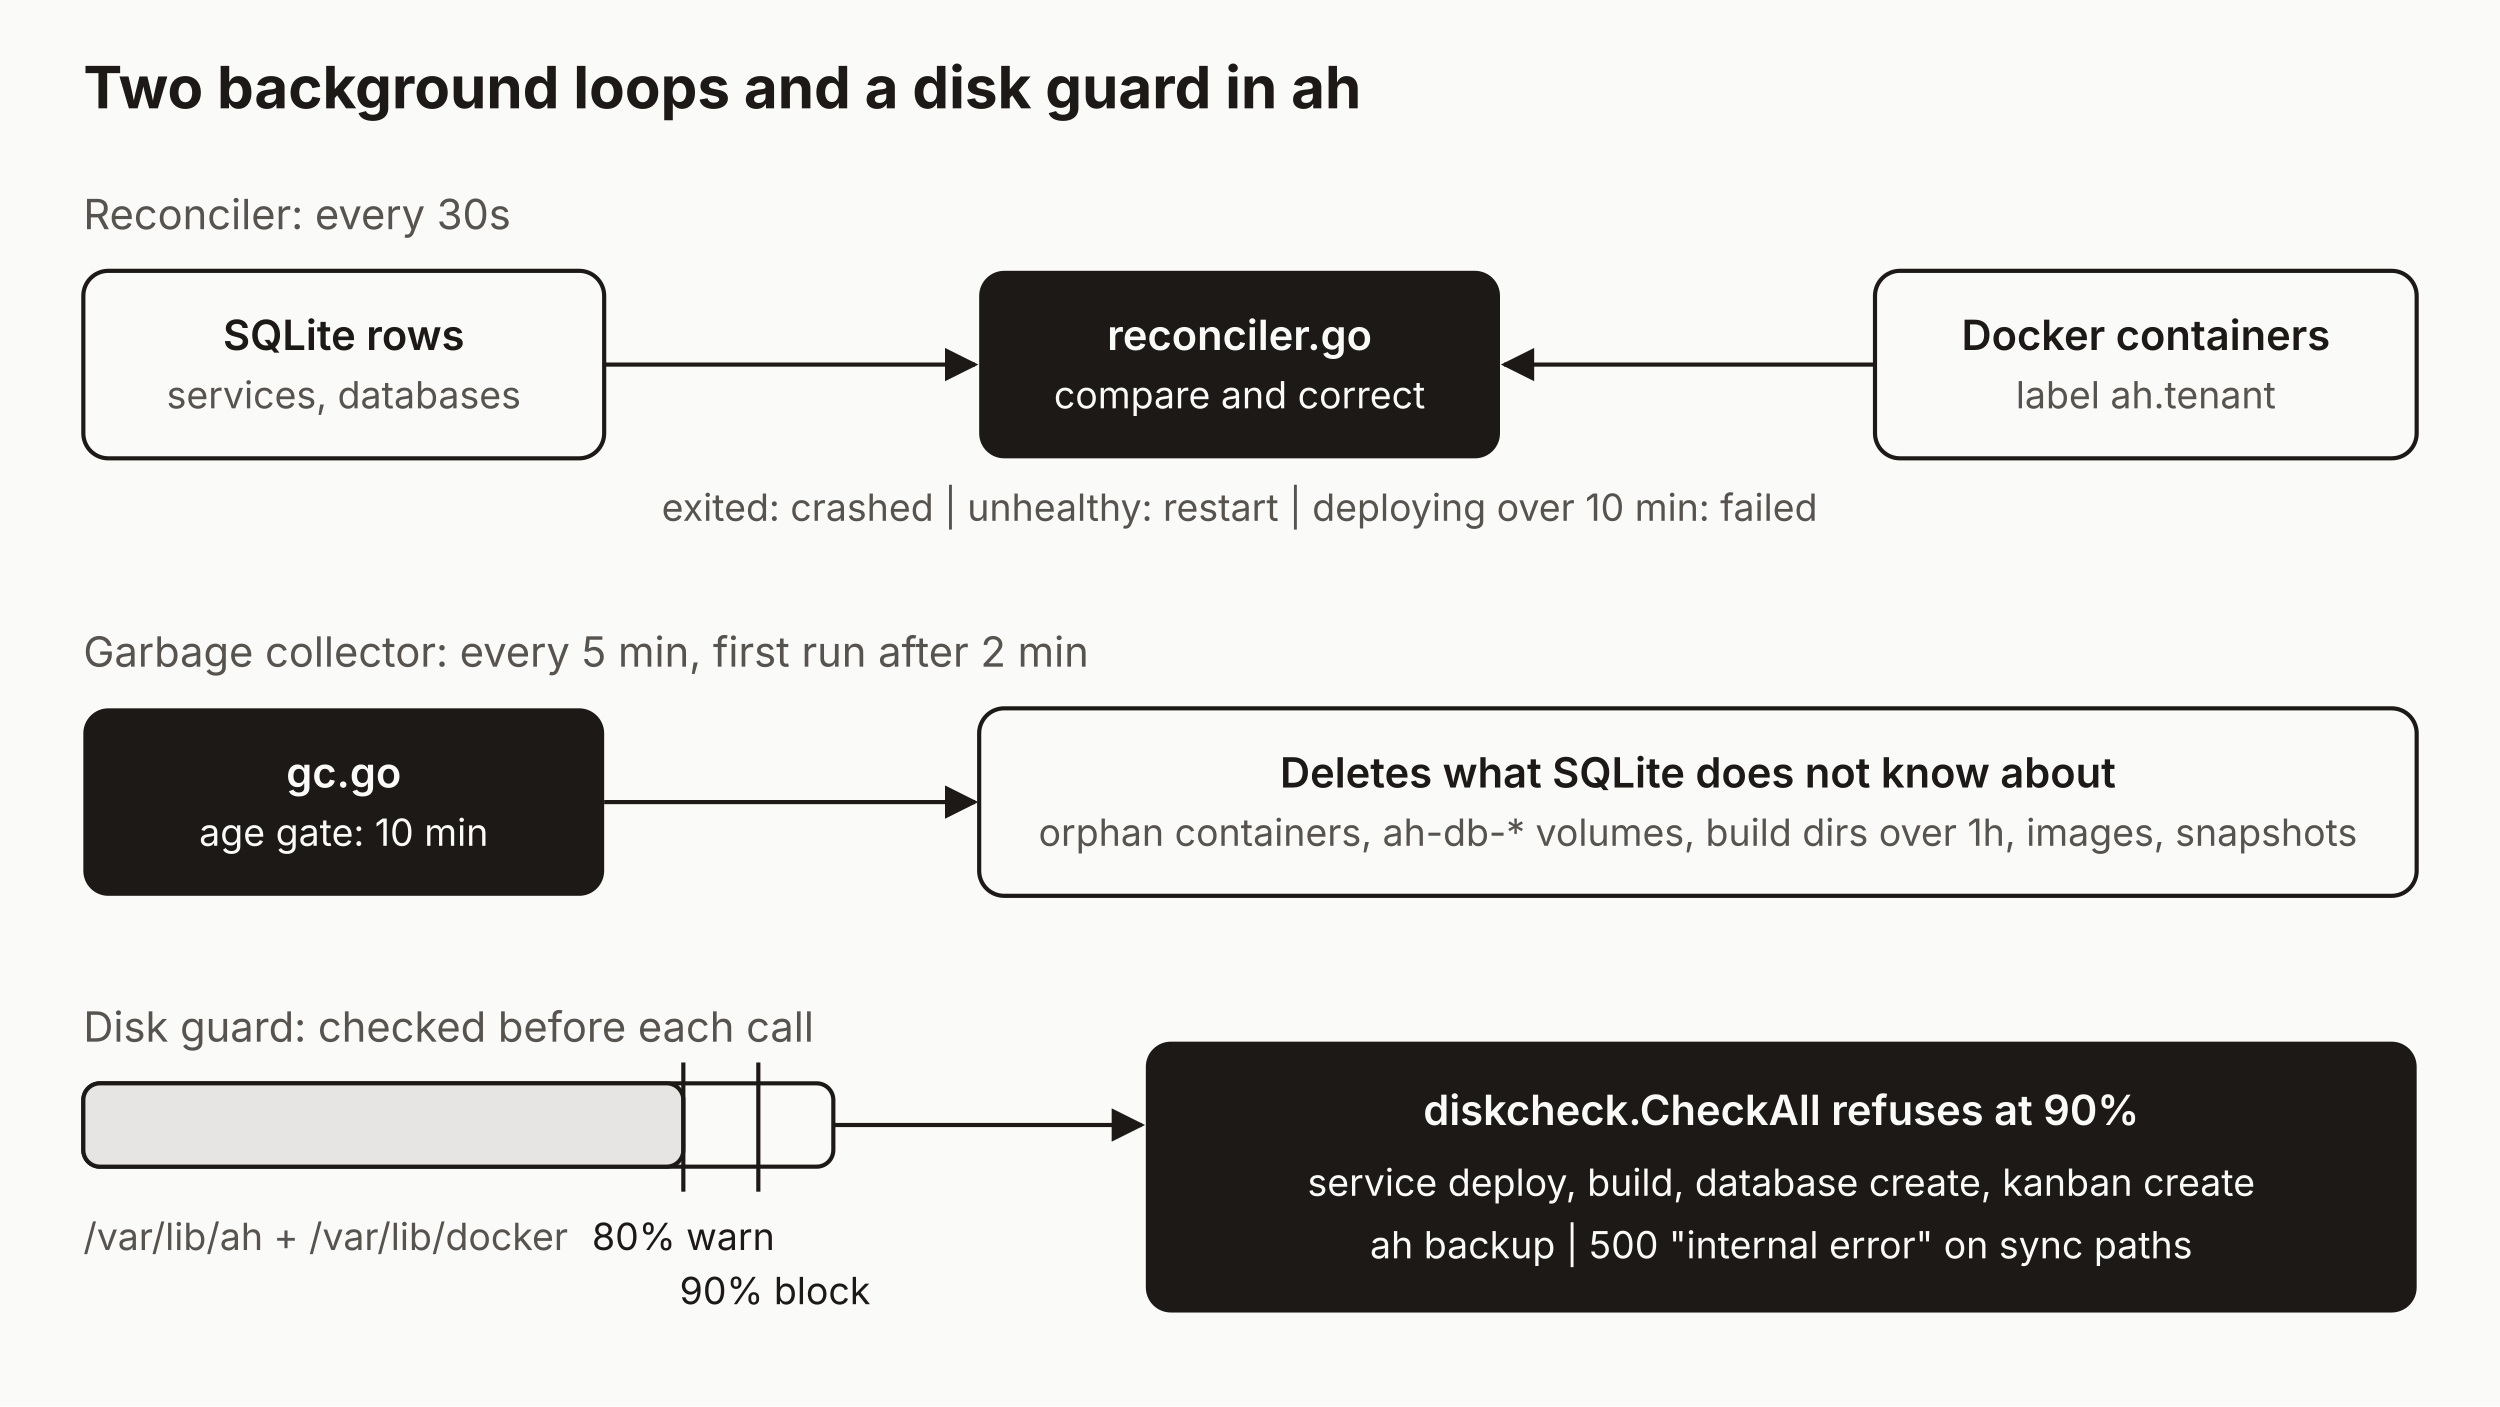
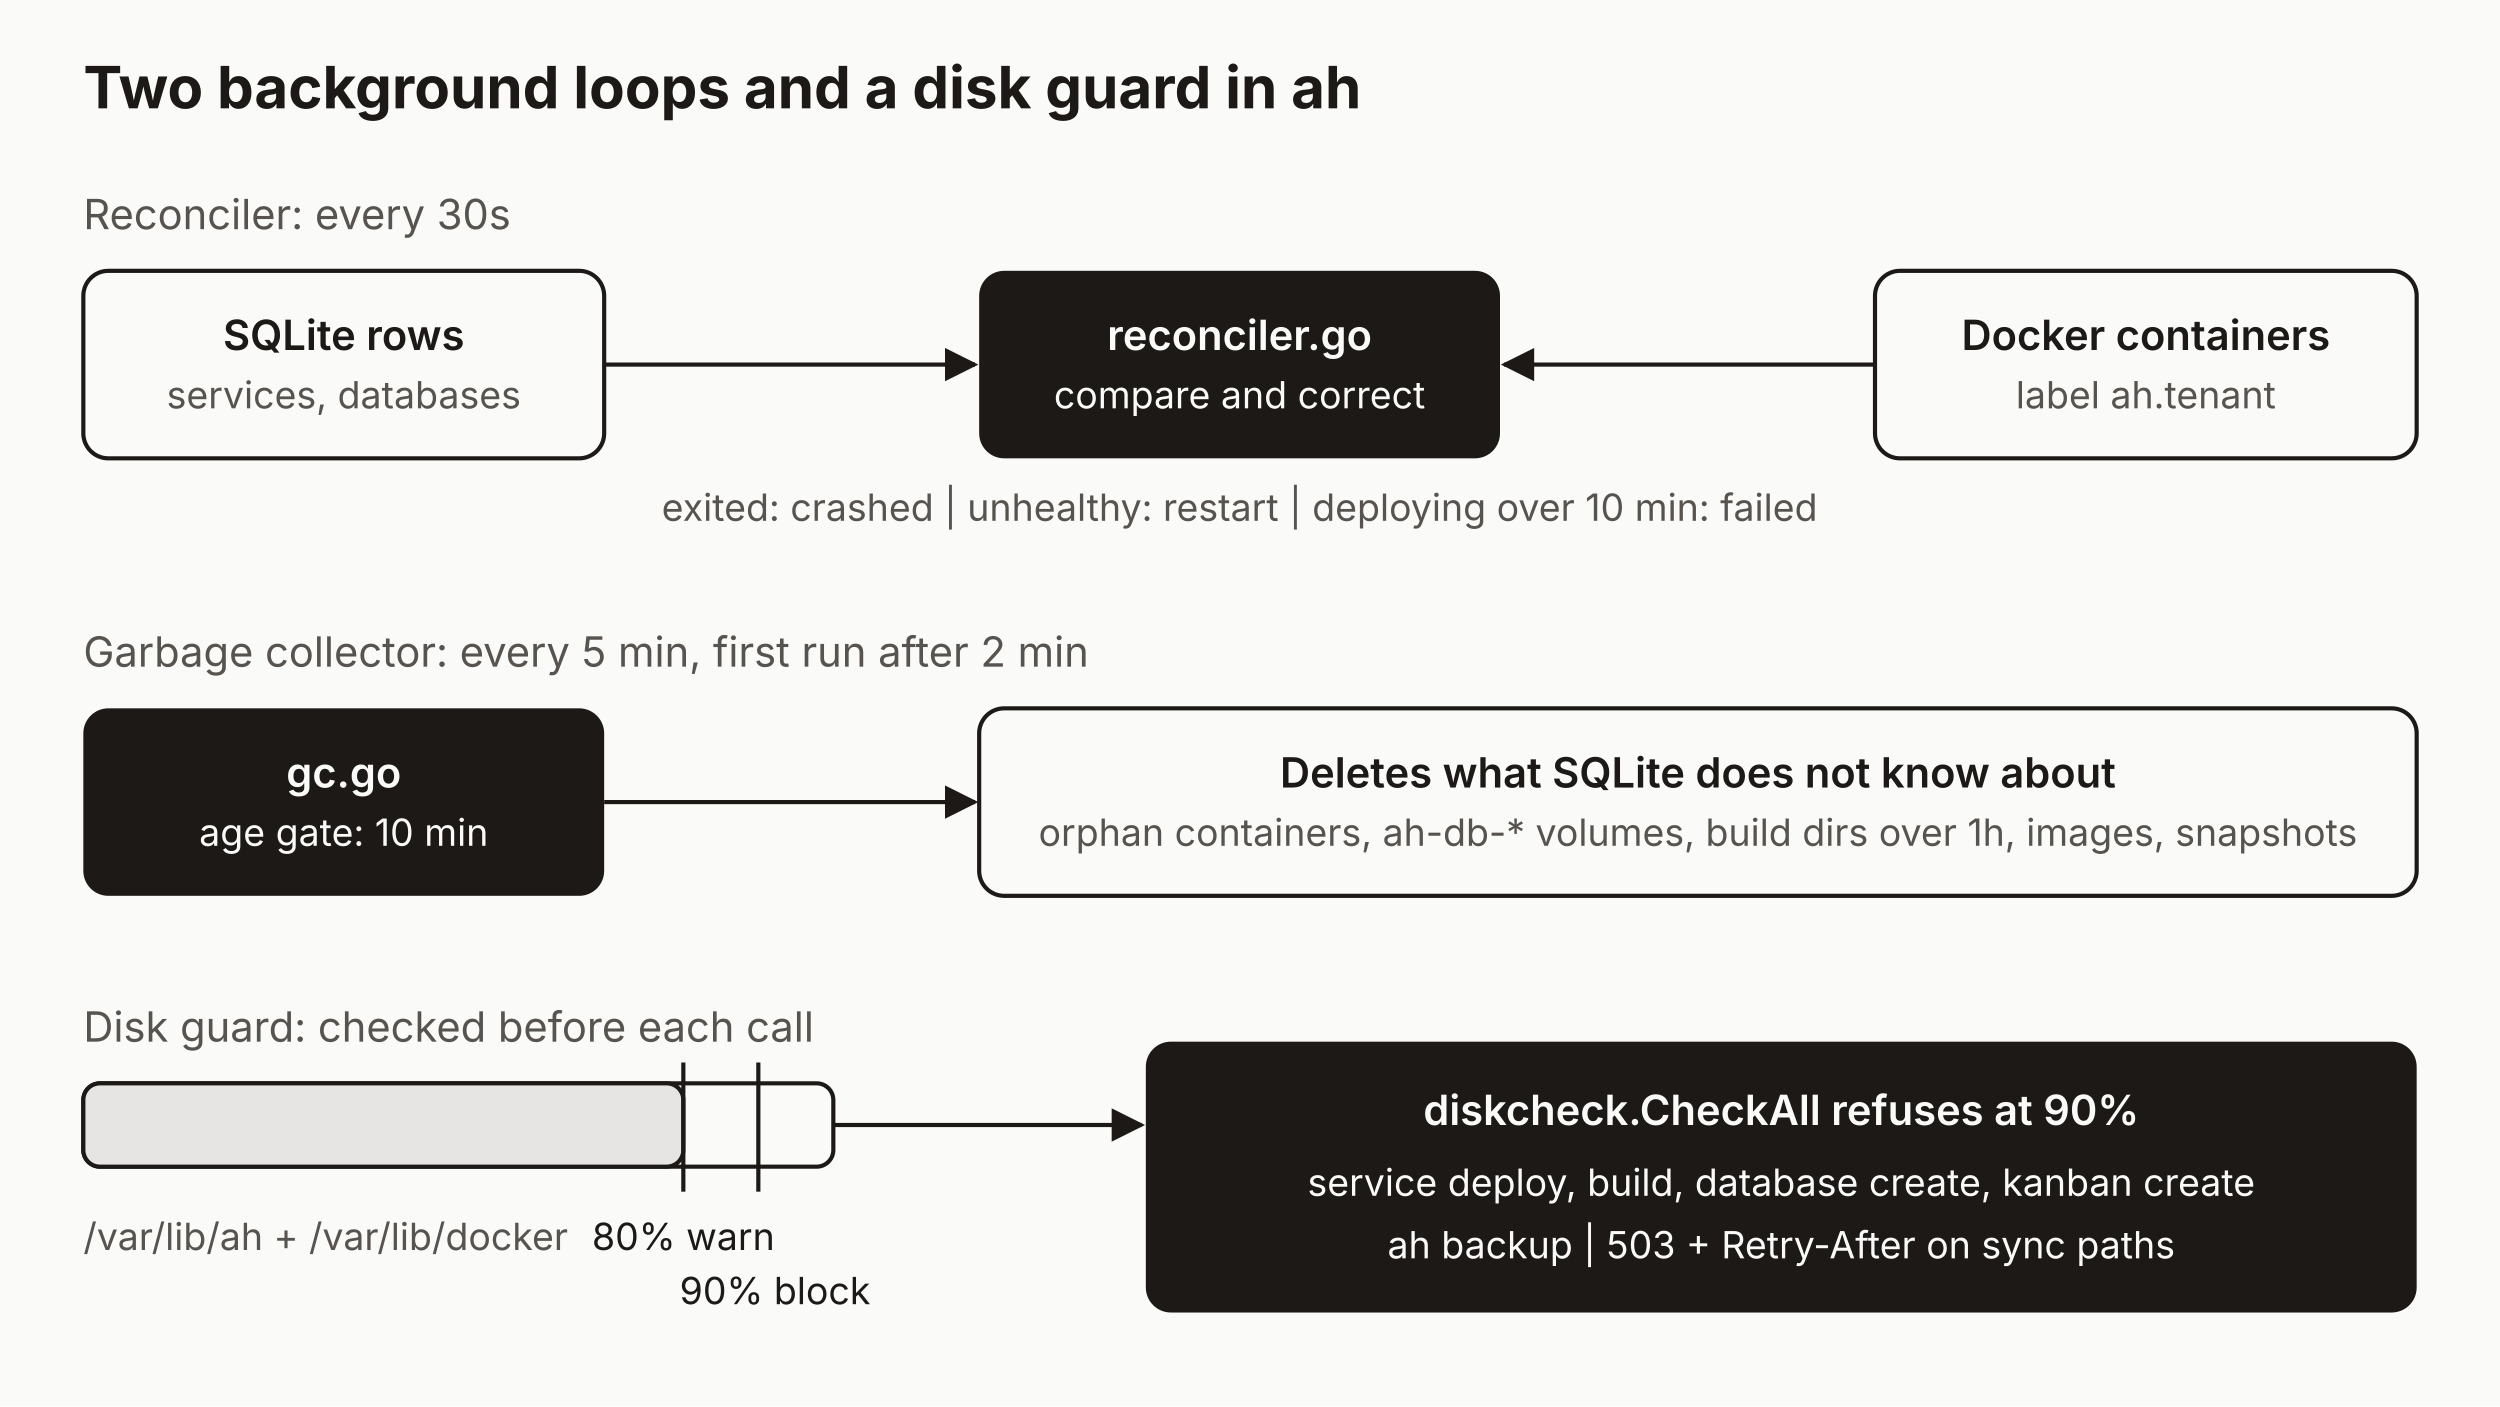
<svg xmlns="http://www.w3.org/2000/svg" viewBox="0 0 1200 675" width="1200" height="675" font-family="Inter, system-ui, sans-serif">
  <defs>
    <marker id="a" viewBox="0 0 10 10" refX="9" refY="5" markerWidth="8" markerHeight="8" orient="auto">
      <path d="M0,0 L10,5 L0,10 z" fill="#1c1917" />
    </marker>
  </defs>
  <rect width="1200" height="675" fill="#fafaf9" />
  <text x="40" y="52" font-size="28" font-weight="700" fill="#1c1917">Two background loops and a disk guard in ah</text>
  <text x="40" y="110" font-size="20" fill="#57534e">Reconciler: every 30s</text>
  <rect x="40" y="130" width="250" height="90" rx="12" fill="#fafaf9" stroke="#1c1917" stroke-width="2" />
  <text x="165" y="168" font-size="20" font-weight="600" text-anchor="middle" fill="#1c1917">SQLite rows</text>
  <text x="165" y="196" font-size="18" text-anchor="middle" fill="#57534e">services, databases</text>
  <rect x="470" y="130" width="250" height="90" rx="12" fill="#1c1917" />
  <text x="595" y="168" font-size="20" font-weight="600" text-anchor="middle" fill="#fafaf9">reconciler.go</text>
  <text x="595" y="196" font-size="18" text-anchor="middle" fill="#fafaf9">compare and correct</text>
  <rect x="900" y="130" width="260" height="90" rx="12" fill="#fafaf9" stroke="#1c1917" stroke-width="2" />
  <text x="1030" y="168" font-size="20" font-weight="600" text-anchor="middle" fill="#1c1917">Docker containers</text>
  <text x="1030" y="196" font-size="18" text-anchor="middle" fill="#57534e">label ah.tenant</text>
  <line x1="290" y1="175" x2="468" y2="175" stroke="#1c1917" stroke-width="2" marker-end="url(#a)" />
  <line x1="900" y1="175" x2="722" y2="175" stroke="#1c1917" stroke-width="2" marker-end="url(#a)" />
  <text x="595" y="250" font-size="18" text-anchor="middle" fill="#57534e">exited: crashed  |  unhealthy: restart  |  deploying over 10 min: failed</text>
  <text x="40" y="320" font-size="20" fill="#57534e">Garbage collector: every 5 min, first run after 2 min</text>
  <rect x="40" y="340" width="250" height="90" rx="12" fill="#1c1917" />
  <text x="165" y="378" font-size="20" font-weight="600" text-anchor="middle" fill="#fafaf9">gc.go</text>
  <text x="165" y="406" font-size="18" text-anchor="middle" fill="#fafaf9">age gate: 10 min</text>
  <rect x="470" y="340" width="690" height="90" rx="12" fill="#fafaf9" stroke="#1c1917" stroke-width="2" />
  <text x="815" y="378" font-size="20" font-weight="600" text-anchor="middle" fill="#1c1917">Deletes what SQLite does not know about</text>
  <text x="815" y="406" font-size="18" text-anchor="middle" fill="#57534e">orphan containers, ah-db-* volumes, build dirs over 1h, images, snapshots</text>
  <line x1="290" y1="385" x2="468" y2="385" stroke="#1c1917" stroke-width="2" marker-end="url(#a)" />
  <text x="40" y="500" font-size="20" fill="#57534e">Disk guard: checked before each call</text>
  <rect x="40" y="520" width="360" height="40" rx="8" fill="#fafaf9" stroke="#1c1917" stroke-width="2" />
  <rect x="40" y="520" width="288" height="40" rx="8" fill="#e7e5e4" stroke="#1c1917" stroke-width="2" />
  <line x1="328" y1="510" x2="328" y2="572" stroke="#1c1917" stroke-width="2" />
  <line x1="364" y1="510" x2="364" y2="572" stroke="#1c1917" stroke-width="2" />
  <text x="328" y="600" font-size="18" text-anchor="middle" fill="#1c1917">80% warn</text>
  <text x="372" y="626" font-size="18" text-anchor="middle" fill="#1c1917">90% block</text>
  <text x="40" y="600" font-size="18" fill="#57534e">/var/lib/ah + /var/lib/docker</text>
  <line x1="400" y1="540" x2="548" y2="540" stroke="#1c1917" stroke-width="2" marker-end="url(#a)" />
  <rect x="550" y="500" width="610" height="130" rx="12" fill="#1c1917" />
  <text x="855" y="540" font-size="20" font-weight="600" text-anchor="middle" fill="#fafaf9">diskcheck.CheckAll refuses at 90%</text>
  <text x="855" y="574" font-size="18" text-anchor="middle" fill="#fafaf9">service deploy, build, database create, kanban create</text>
-   <text x="855" y="604" font-size="18" text-anchor="middle" fill="#fafaf9">ah backup  |  500 "internal error" on sync paths</text>
+   <text x="855" y="604" font-size="18" text-anchor="middle" fill="#fafaf9">ah backup  |  503 + Retry-After on sync paths</text>
</svg>
